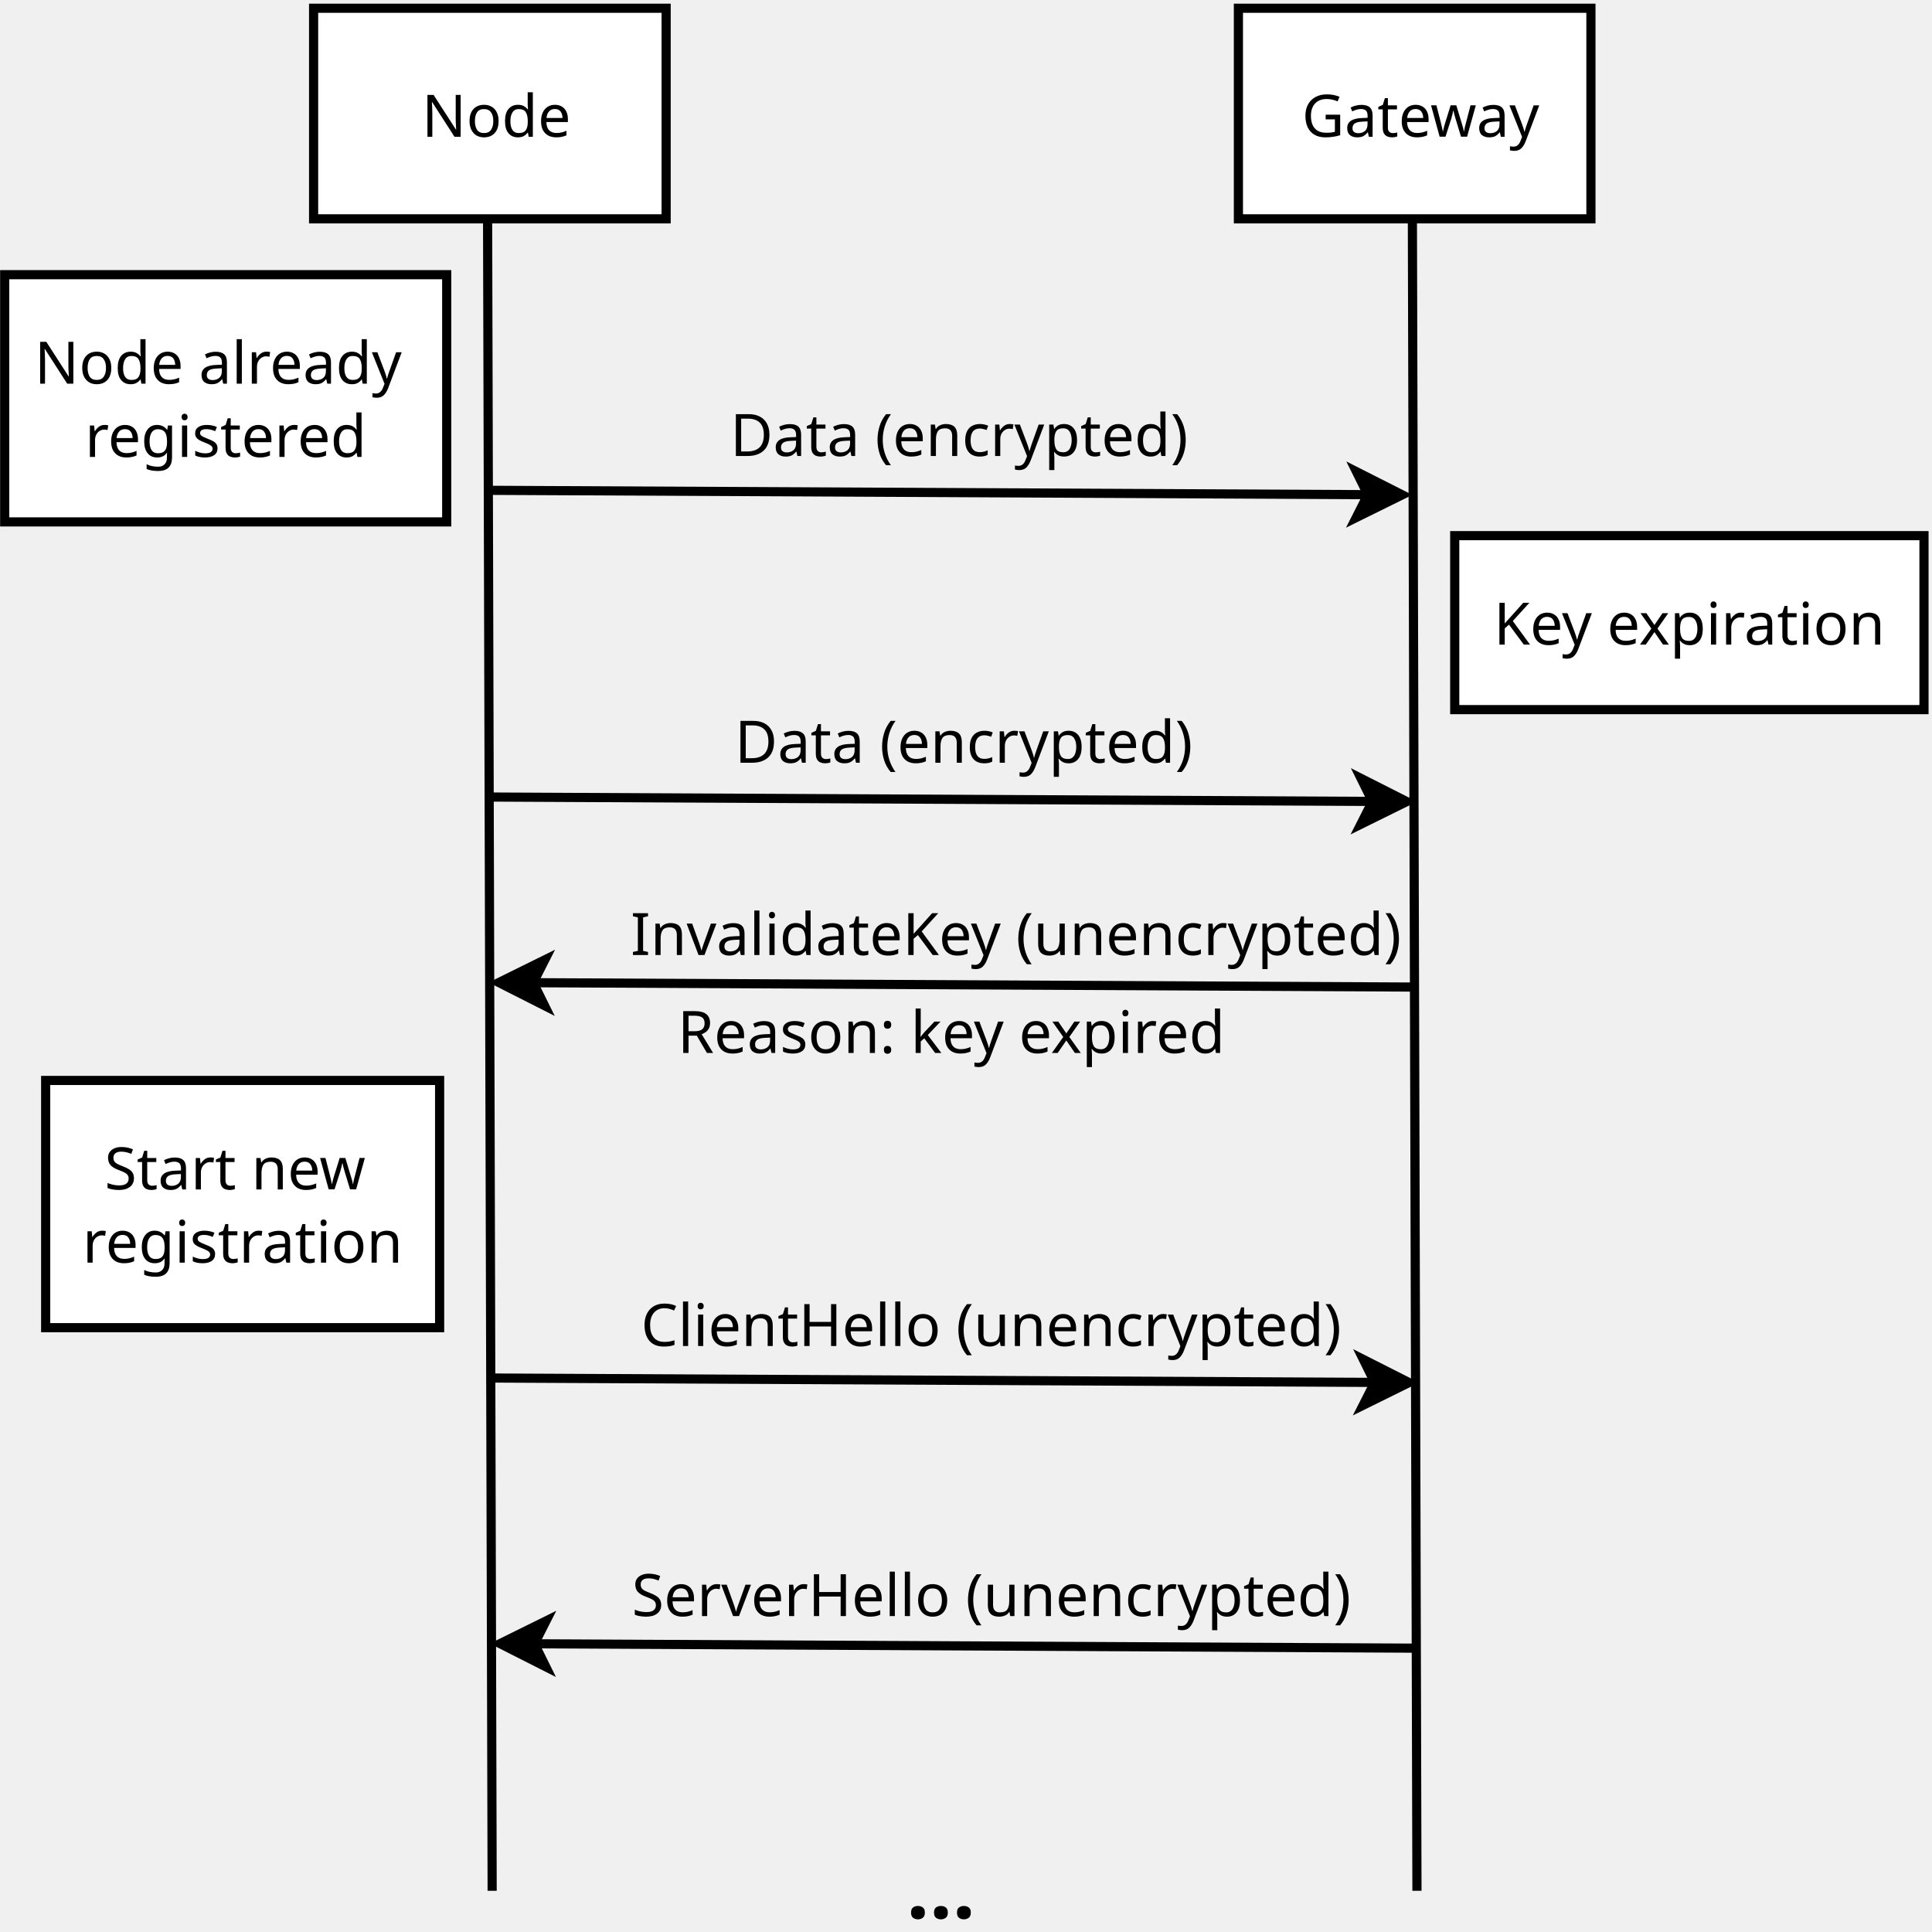
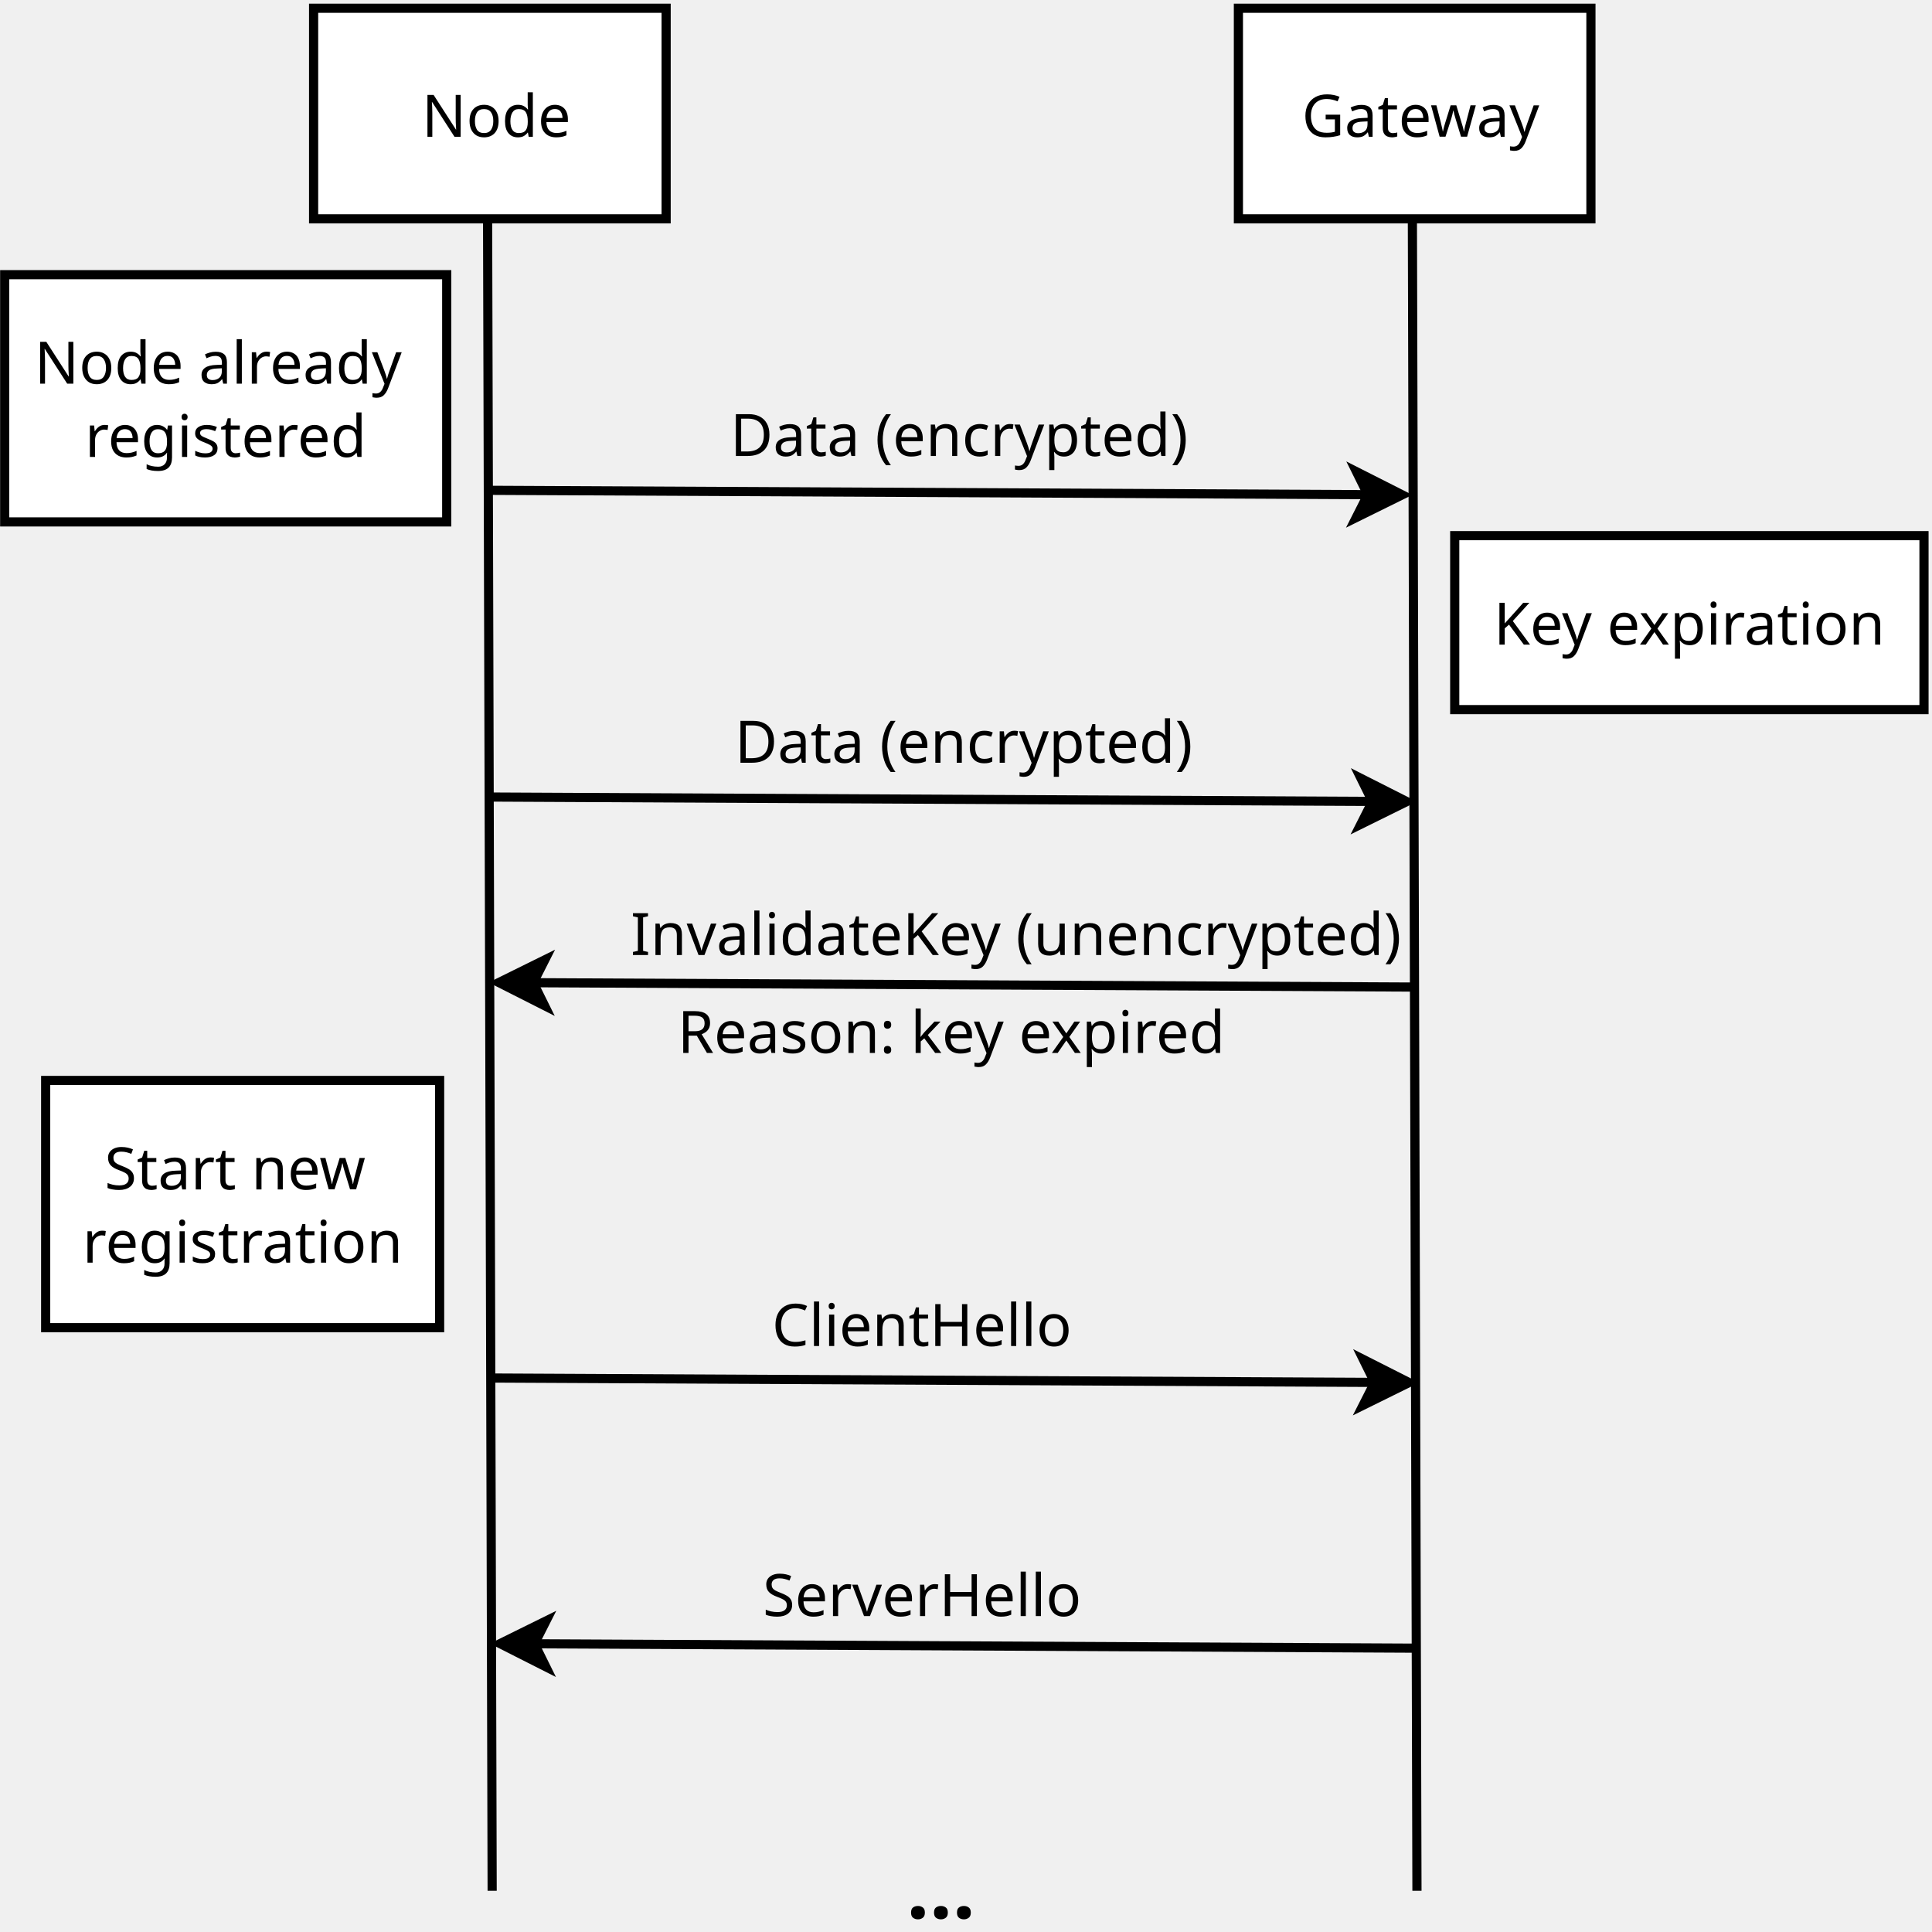
- <svg xmlns="http://www.w3.org/2000/svg" width="22cm" height="22cm" viewBox="117 55 422 422">
-   <line style="fill: none; fill-opacity:0; stroke-width: 2; stroke: #000000" x1="223.5" y1="102" x2="224.5" y2="468" />
-   <line style="fill: none; fill-opacity:0; stroke-width: 2; stroke: #000000" x1="425.5" y1="102" x2="426.5" y2="468" />
-   <g>
-     <g>
-       <rect style="fill: #ffffff" x="387.5" y="56.8" width="77" height="46" />
-       <rect style="fill: none; fill-opacity:0; stroke-width: 2; stroke: #000000" x="387.5" y="56.8" width="77" height="46" />
+ <svg xmlns="http://www.w3.org/2000/svg" width="22cm" height="22cm" viewBox="117 55 422 422" version="1.1" id="svg3986">
+   <defs id="defs3990" />
+   <line style="fill: none; fill-opacity:0; stroke-width: 2; stroke: #000000" x1="223.5" y1="102" x2="224.5" y2="468" id="line3856" />
+   <line style="fill: none; fill-opacity:0; stroke-width: 2; stroke: #000000" x1="425.5" y1="102" x2="426.5" y2="468" id="line3858" />
+   <g id="g3870">
+     <g id="g3864">
+       <rect style="fill: #ffffff" x="387.5" y="56.8" width="77" height="46" id="rect3860" />
+       <rect style="fill: none; fill-opacity:0; stroke-width: 2; stroke: #000000" x="387.5" y="56.8" width="77" height="46" id="rect3862" />
    </g>
-     <text font-size="12.8" style="fill: #000000;text-anchor:start;font-family:sans-serif;font-style:normal;font-weight:normal" x="401.356" y="84.875">
-       <tspan x="401.356" y="84.875">Gateway</tspan>
+     <text font-size="12.8" style="fill: #000000;text-anchor:start;font-family:sans-serif;font-style:normal;font-weight:normal" x="401.356" y="84.875" id="text3868">
+       <tspan x="401.356" y="84.875" id="tspan3866">Gateway</tspan>
    </text>
  </g>
-   <g>
-     <g>
-       <rect style="fill: #ffffff" x="185.5" y="56.8" width="77" height="46" />
-       <rect style="fill: none; fill-opacity:0; stroke-width: 2; stroke: #000000" x="185.5" y="56.8" width="77" height="46" />
+   <g id="g3882">
+     <g id="g3876">
+       <rect style="fill: #ffffff" x="185.5" y="56.8" width="77" height="46" id="rect3872" />
+       <rect style="fill: none; fill-opacity:0; stroke-width: 2; stroke: #000000" x="185.5" y="56.8" width="77" height="46" id="rect3874" />
    </g>
-     <text font-size="12.8" style="fill: #000000;text-anchor:start;font-family:sans-serif;font-style:normal;font-weight:normal" x="209.132" y="84.875">
-       <tspan x="209.132" y="84.875">Node</tspan>
+     <text font-size="12.8" style="fill: #000000;text-anchor:start;font-family:sans-serif;font-style:normal;font-weight:normal" x="209.132" y="84.875" id="text3880">
+       <tspan x="209.132" y="84.875" id="tspan3878">Node</tspan>
    </text>
  </g>
-   <g>
-     <line style="fill: none; fill-opacity:0; stroke-width: 2; stroke: #000000" x1="225" y1="356" x2="417.264" y2="356.952" />
-     <polygon style="fill: #000000" points="424.764,356.989 414.739,361.939 417.264,356.952 414.789,351.939 " />
-     <polygon style="fill: none; fill-opacity:0; stroke-width: 2; stroke: #000000" points="424.764,356.989 414.739,361.939 417.264,356.952 414.789,351.939 " />
+   <g id="g3890">
+     <line style="fill: none; fill-opacity:0; stroke-width: 2; stroke: #000000" x1="225" y1="356" x2="417.264" y2="356.952" id="line3884" />
+     <polygon style="fill: #000000" points="424.764,356.989 414.739,361.939 417.264,356.952 414.789,351.939 " id="polygon3886" />
+     <polygon style="fill: none; fill-opacity:0; stroke-width: 2; stroke: #000000" points="424.764,356.989 414.739,361.939 417.264,356.952 414.789,351.939 " id="polygon3888" />
  </g>
-   <text font-size="12.8" style="fill: #000000;text-anchor:start;font-family:sans-serif;font-style:normal;font-weight:normal" x="257" y="349">
-     <tspan x="257" y="349">ClientHello (unencrypted)</tspan>
+   <text font-size="12.8" style="font-style:normal;font-weight:normal;font-size:12.8px;font-family:sans-serif;text-anchor:start;fill:#000000" x="285.606" y="349" id="text3894">
+     <tspan x="285.606" y="349" id="tspan3892">ClientHello</tspan>
  </text>
-   <g>
-     <line style="fill: none; fill-opacity:0; stroke-width: 2; stroke: #000000" x1="426" y1="415" x2="233.736" y2="414.048" />
-     <polygon style="fill: #000000" points="226.236,414.011 236.261,409.061 233.736,414.048 236.211,419.061 " />
-     <polygon style="fill: none; fill-opacity:0; stroke-width: 2; stroke: #000000" points="226.236,414.011 236.261,409.061 233.736,414.048 236.211,419.061 " />
+   <g id="g3902">
+     <line style="fill: none; fill-opacity:0; stroke-width: 2; stroke: #000000" x1="426" y1="415" x2="233.736" y2="414.048" id="line3896" />
+     <polygon style="fill: #000000" points="226.236,414.011 236.261,409.061 233.736,414.048 236.211,419.061 " id="polygon3898" />
+     <polygon style="fill: none; fill-opacity:0; stroke-width: 2; stroke: #000000" points="226.236,414.011 236.261,409.061 233.736,414.048 236.211,419.061 " id="polygon3900" />
  </g>
-   <text font-size="12.8" style="fill: #000000;text-anchor:start;font-family:sans-serif;font-style:normal;font-weight:normal" x="255" y="408">
-     <tspan x="255" y="408">ServerHello (unencrypted)</tspan>
+   <text font-size="12.8" style="font-style:normal;font-weight:normal;font-size:12.8px;font-family:sans-serif;text-anchor:start;fill:#000000" x="283.606" y="408" id="text3906">
+     <tspan x="283.606" y="408" id="tspan3904">ServerHello</tspan>
  </text>
-   <g>
-     <line style="fill: none; fill-opacity:0; stroke-width: 2; stroke: #000000" x1="223.504" y1="162.097" x2="415.768" y2="163.048" />
-     <polygon style="fill: #000000" points="423.268,163.086 413.243,168.036 415.768,163.048 413.293,158.036 " />
-     <polygon style="fill: none; fill-opacity:0; stroke-width: 2; stroke: #000000" points="423.268,163.086 413.243,168.036 415.768,163.048 413.293,158.036 " />
+   <g id="g3914">
+     <line style="fill: none; fill-opacity:0; stroke-width: 2; stroke: #000000" x1="223.504" y1="162.097" x2="415.768" y2="163.048" id="line3908" />
+     <polygon style="fill: #000000" points="423.268,163.086 413.243,168.036 415.768,163.048 413.293,158.036 " id="polygon3910" />
+     <polygon style="fill: none; fill-opacity:0; stroke-width: 2; stroke: #000000" points="423.268,163.086 413.243,168.036 415.768,163.048 413.293,158.036 " id="polygon3912" />
  </g>
-   <text font-size="12.8" style="fill: #000000;text-anchor:start;font-family:sans-serif;font-style:normal;font-weight:normal" x="276.5" y="154.6">
-     <tspan x="276.5" y="154.6">Data (encrypted)</tspan>
+   <text font-size="12.8" style="fill: #000000;text-anchor:start;font-family:sans-serif;font-style:normal;font-weight:normal" x="276.5" y="154.6" id="text3918">
+     <tspan x="276.5" y="154.6" id="tspan3916">Data (encrypted)</tspan>
  </text>
-   <g>
-     <line style="fill: none; fill-opacity:0; stroke-width: 2; stroke: #000000" x1="224.504" y1="229.096" x2="416.768" y2="230.048" />
-     <polygon style="fill: #000000" points="424.268,230.085 414.243,235.035 416.768,230.048 414.293,225.035 " />
-     <polygon style="fill: none; fill-opacity:0; stroke-width: 2; stroke: #000000" points="424.268,230.085 414.243,235.035 416.768,230.048 414.293,225.035 " />
+   <g id="g3926">
+     <line style="fill: none; fill-opacity:0; stroke-width: 2; stroke: #000000" x1="224.504" y1="229.096" x2="416.768" y2="230.048" id="line3920" />
+     <polygon style="fill: #000000" points="424.268,230.085 414.243,235.035 416.768,230.048 414.293,225.035 " id="polygon3922" />
+     <polygon style="fill: none; fill-opacity:0; stroke-width: 2; stroke: #000000" points="424.268,230.085 414.243,235.035 416.768,230.048 414.293,225.035 " id="polygon3924" />
  </g>
-   <text font-size="12.8" style="fill: #000000;text-anchor:start;font-family:sans-serif;font-style:normal;font-weight:normal" x="277.5" y="221.6">
-     <tspan x="277.5" y="221.6">Data (encrypted)</tspan>
+   <text font-size="12.8" style="fill: #000000;text-anchor:start;font-family:sans-serif;font-style:normal;font-weight:normal" x="277.5" y="221.6" id="text3930">
+     <tspan x="277.5" y="221.6" id="tspan3928">Data (encrypted)</tspan>
  </text>
-   <text font-size="17.599" style="fill: #000000;text-anchor:start;font-family:sans-serif;font-style:normal;font-weight:700" x="315" y="474">
-     <tspan x="315" y="474">...</tspan>
+   <text font-size="17.599" style="fill: #000000;text-anchor:start;font-family:sans-serif;font-style:normal;font-weight:700" x="315" y="474" id="text3934">
+     <tspan x="315" y="474" id="tspan3932">...</tspan>
  </text>
-   <g>
-     <rect style="fill: #ffffff" x="118.025" y="115" width="96.55" height="54" />
-     <rect style="fill: none; fill-opacity:0; stroke-width: 2; stroke: #000000" x="118.025" y="115" width="96.55" height="54" />
-     <text font-size="12.8" style="fill: #000000;text-anchor:middle;font-family:sans-serif;font-style:normal;font-weight:normal" x="166.3" y="138.8">
-       <tspan x="166.3" y="138.8">Node already</tspan>
-       <tspan x="166.3" y="154.8">registered</tspan>
+   <g id="g3946">
+     <rect style="fill: #ffffff" x="118.025" y="115" width="96.55" height="54" id="rect3936" />
+     <rect style="fill: none; fill-opacity:0; stroke-width: 2; stroke: #000000" x="118.025" y="115" width="96.55" height="54" id="rect3938" />
+     <text font-size="12.8" style="fill: #000000;text-anchor:middle;font-family:sans-serif;font-style:normal;font-weight:normal" x="166.3" y="138.8" id="text3944">
+       <tspan x="166.3" y="138.8" id="tspan3940">Node already</tspan>
+       <tspan x="166.3" y="154.8" id="tspan3942">registered</tspan>
    </text>
  </g>
-   <g>
-     <rect style="fill: #ffffff" x="434.75" y="172" width="102.5" height="38" />
-     <rect style="fill: none; fill-opacity:0; stroke-width: 2; stroke: #000000" x="434.75" y="172" width="102.5" height="38" />
-     <text font-size="12.8" style="fill: #000000;text-anchor:middle;font-family:sans-serif;font-style:normal;font-weight:normal" x="486" y="195.8">
-       <tspan x="486" y="195.8">Key expiration</tspan>
+   <g id="g3956">
+     <rect style="fill: #ffffff" x="434.75" y="172" width="102.5" height="38" id="rect3948" />
+     <rect style="fill: none; fill-opacity:0; stroke-width: 2; stroke: #000000" x="434.75" y="172" width="102.5" height="38" id="rect3950" />
+     <text font-size="12.8" style="fill: #000000;text-anchor:middle;font-family:sans-serif;font-style:normal;font-weight:normal" x="486" y="195.8" id="text3954">
+       <tspan x="486" y="195.8" id="tspan3952">Key expiration</tspan>
    </text>
  </g>
-   <g>
-     <line style="fill: none; fill-opacity:0; stroke-width: 2; stroke: #000000" x1="425.736" y1="270.6" x2="233.472" y2="269.648" />
-     <polygon style="fill: #000000" points="225.972,269.611 235.997,264.661 233.472,269.648 235.947,274.661 " />
-     <polygon style="fill: none; fill-opacity:0; stroke-width: 2; stroke: #000000" points="225.972,269.611 235.997,264.661 233.472,269.648 235.947,274.661 " />
+   <g id="g3964">
+     <line style="fill: none; fill-opacity:0; stroke-width: 2; stroke: #000000" x1="425.736" y1="270.6" x2="233.472" y2="269.648" id="line3958" />
+     <polygon style="fill: #000000" points="225.972,269.611 235.997,264.661 233.472,269.648 235.947,274.661 " id="polygon3960" />
+     <polygon style="fill: none; fill-opacity:0; stroke-width: 2; stroke: #000000" points="225.972,269.611 235.997,264.661 233.472,269.648 235.947,274.661 " id="polygon3962" />
  </g>
-   <text font-size="12.8" style="fill: #000000;text-anchor:start;font-family:sans-serif;font-style:normal;font-weight:normal" x="254.736" y="263.6">
-     <tspan x="254.736" y="263.6">InvalidateKey (unencrypted)</tspan>
+   <text font-size="12.8" style="fill: #000000;text-anchor:start;font-family:sans-serif;font-style:normal;font-weight:normal" x="254.736" y="263.6" id="text3968">
+     <tspan x="254.736" y="263.6" id="tspan3966">InvalidateKey (unencrypted)</tspan>
  </text>
-   <g>
-     <rect style="fill: #ffffff" x="126.975" y="291" width="86.05" height="54" />
-     <rect style="fill: none; fill-opacity:0; stroke-width: 2; stroke: #000000" x="126.975" y="291" width="86.05" height="54" />
-     <text font-size="12.8" style="fill: #000000;text-anchor:middle;font-family:sans-serif;font-style:normal;font-weight:normal" x="170" y="314.8">
-       <tspan x="170" y="314.8">Start new</tspan>
-       <tspan x="170" y="330.8">registration</tspan>
+   <g id="g3980">
+     <rect style="fill: #ffffff" x="126.975" y="291" width="86.05" height="54" id="rect3970" />
+     <rect style="fill: none; fill-opacity:0; stroke-width: 2; stroke: #000000" x="126.975" y="291" width="86.05" height="54" id="rect3972" />
+     <text font-size="12.8" style="fill: #000000;text-anchor:middle;font-family:sans-serif;font-style:normal;font-weight:normal" x="170" y="314.8" id="text3978">
+       <tspan x="170" y="314.8" id="tspan3974">Start new</tspan>
+       <tspan x="170" y="330.8" id="tspan3976">registration</tspan>
    </text>
  </g>
-   <text font-size="12.8" style="fill: #000000;text-anchor:start;font-family:sans-serif;font-style:normal;font-weight:normal" x="265" y="285">
-     <tspan x="265" y="285">Reason: key expired</tspan>
+   <text font-size="12.8" style="fill: #000000;text-anchor:start;font-family:sans-serif;font-style:normal;font-weight:normal" x="265" y="285" id="text3984">
+     <tspan x="265" y="285" id="tspan3982">Reason: key expired</tspan>
  </text>
</svg>
